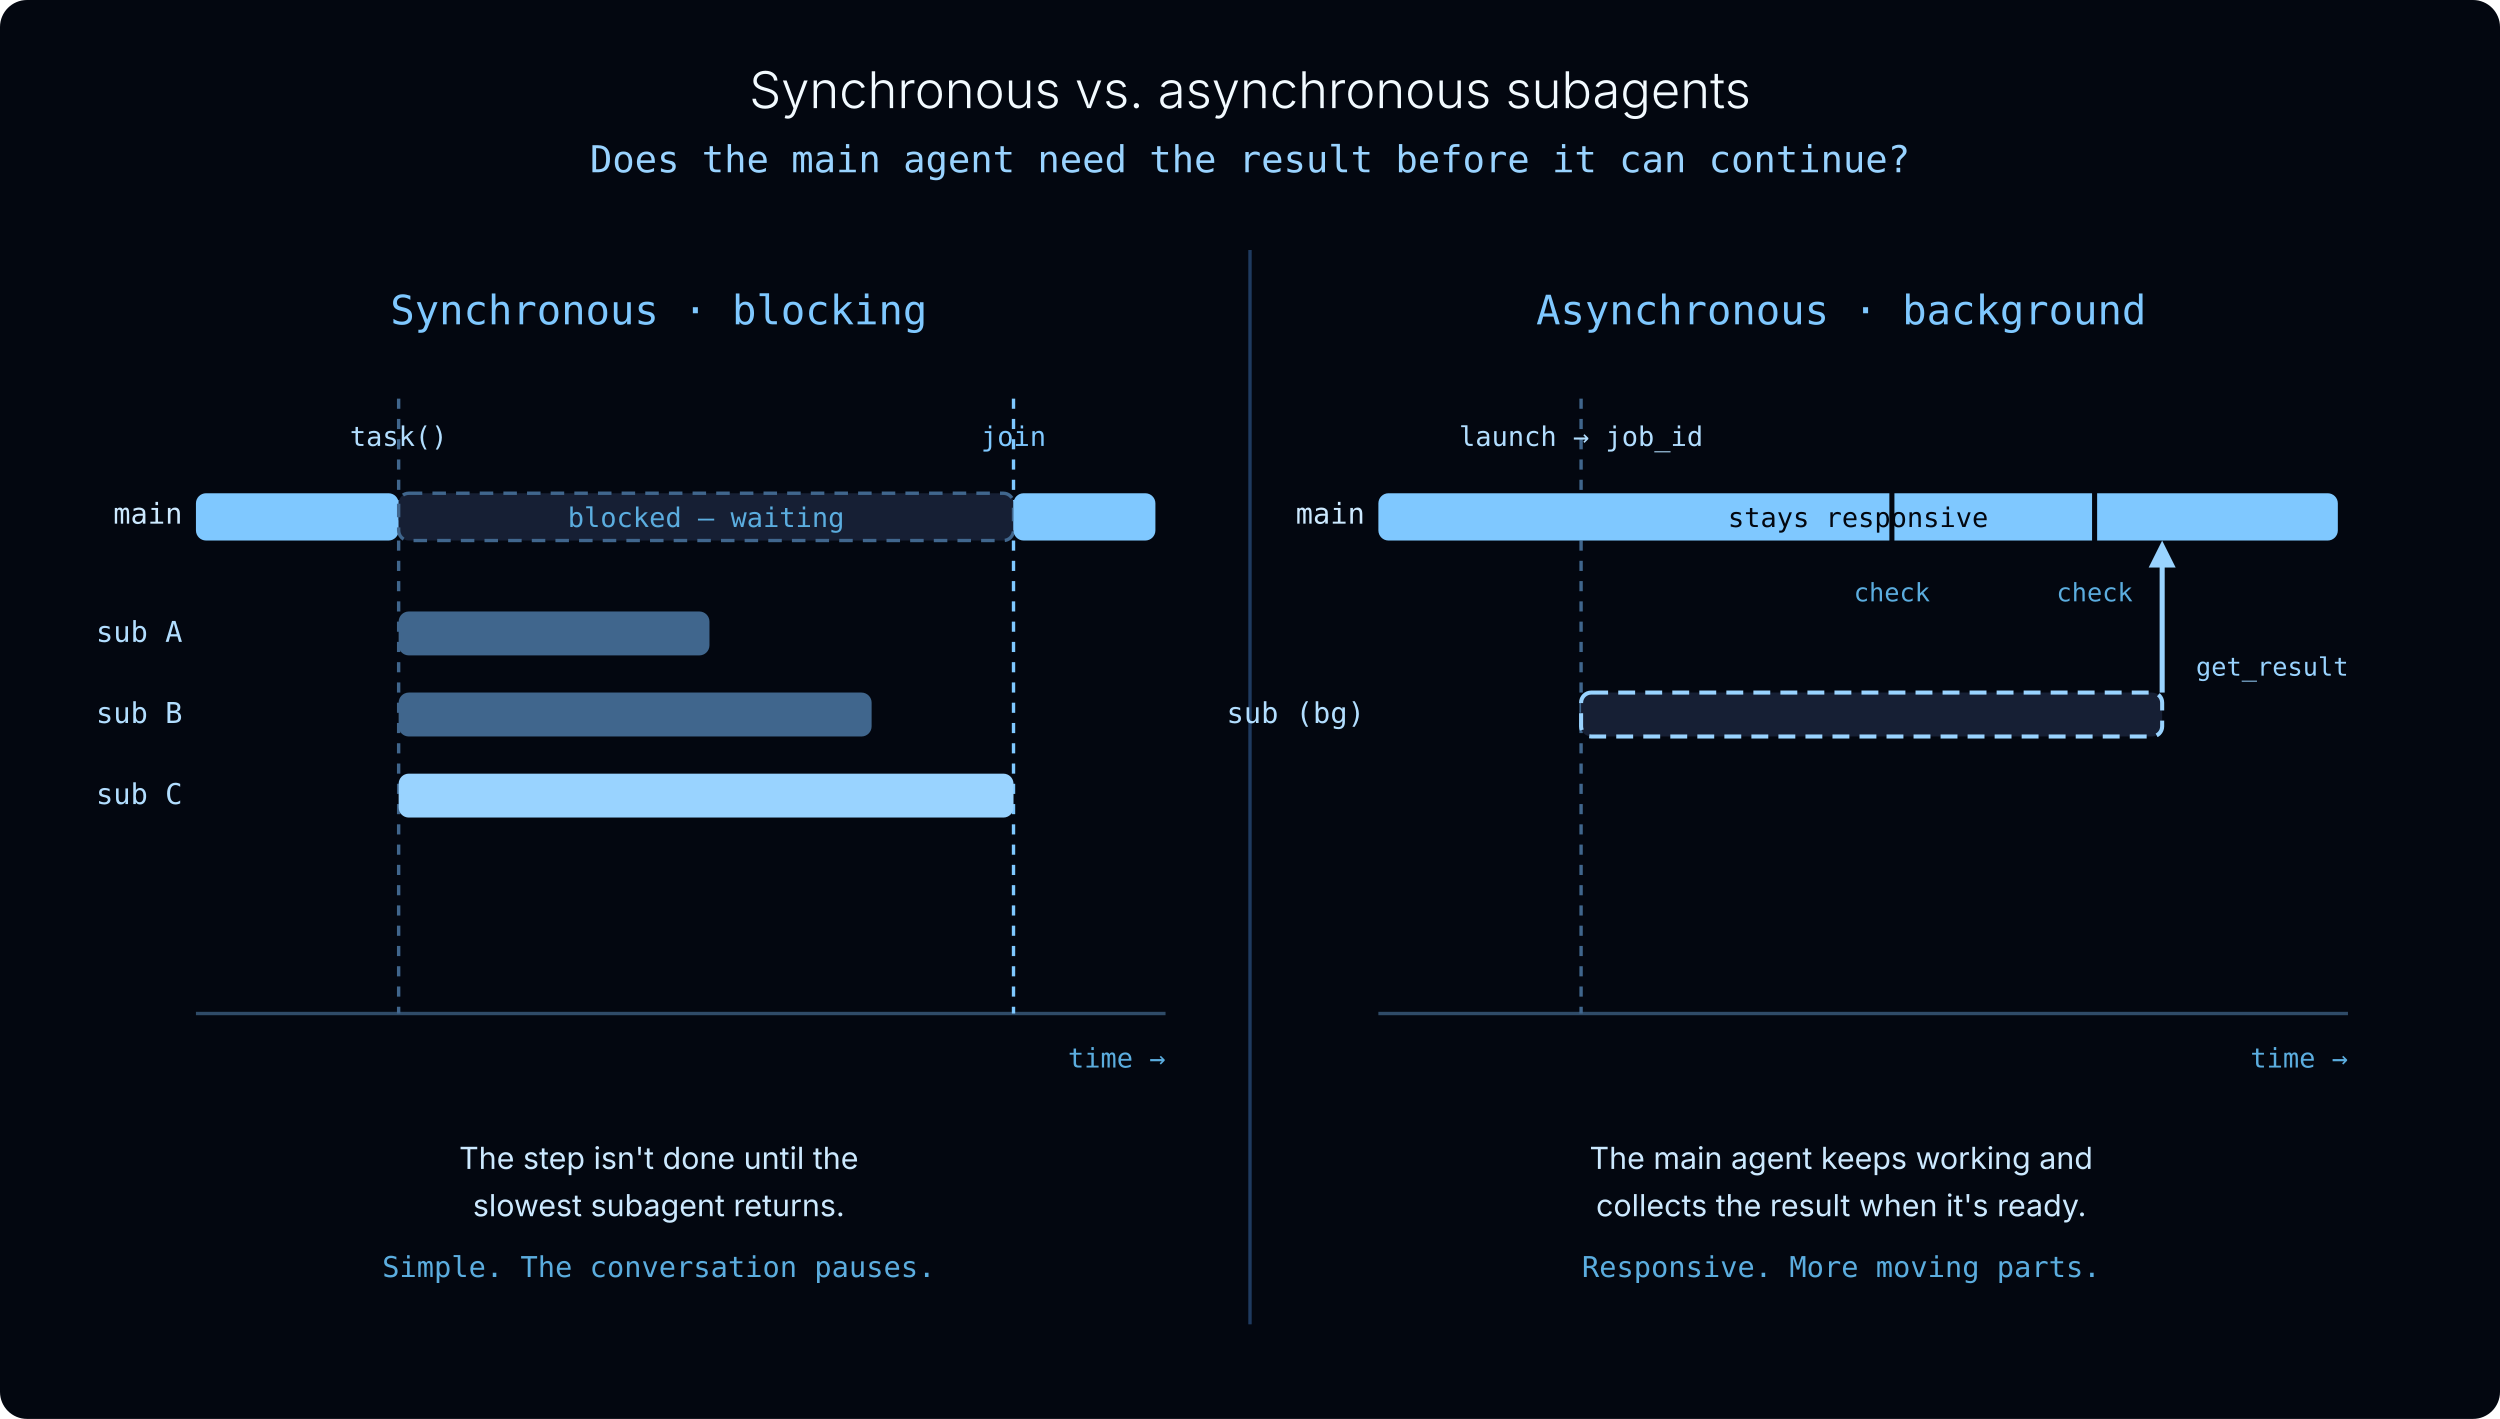
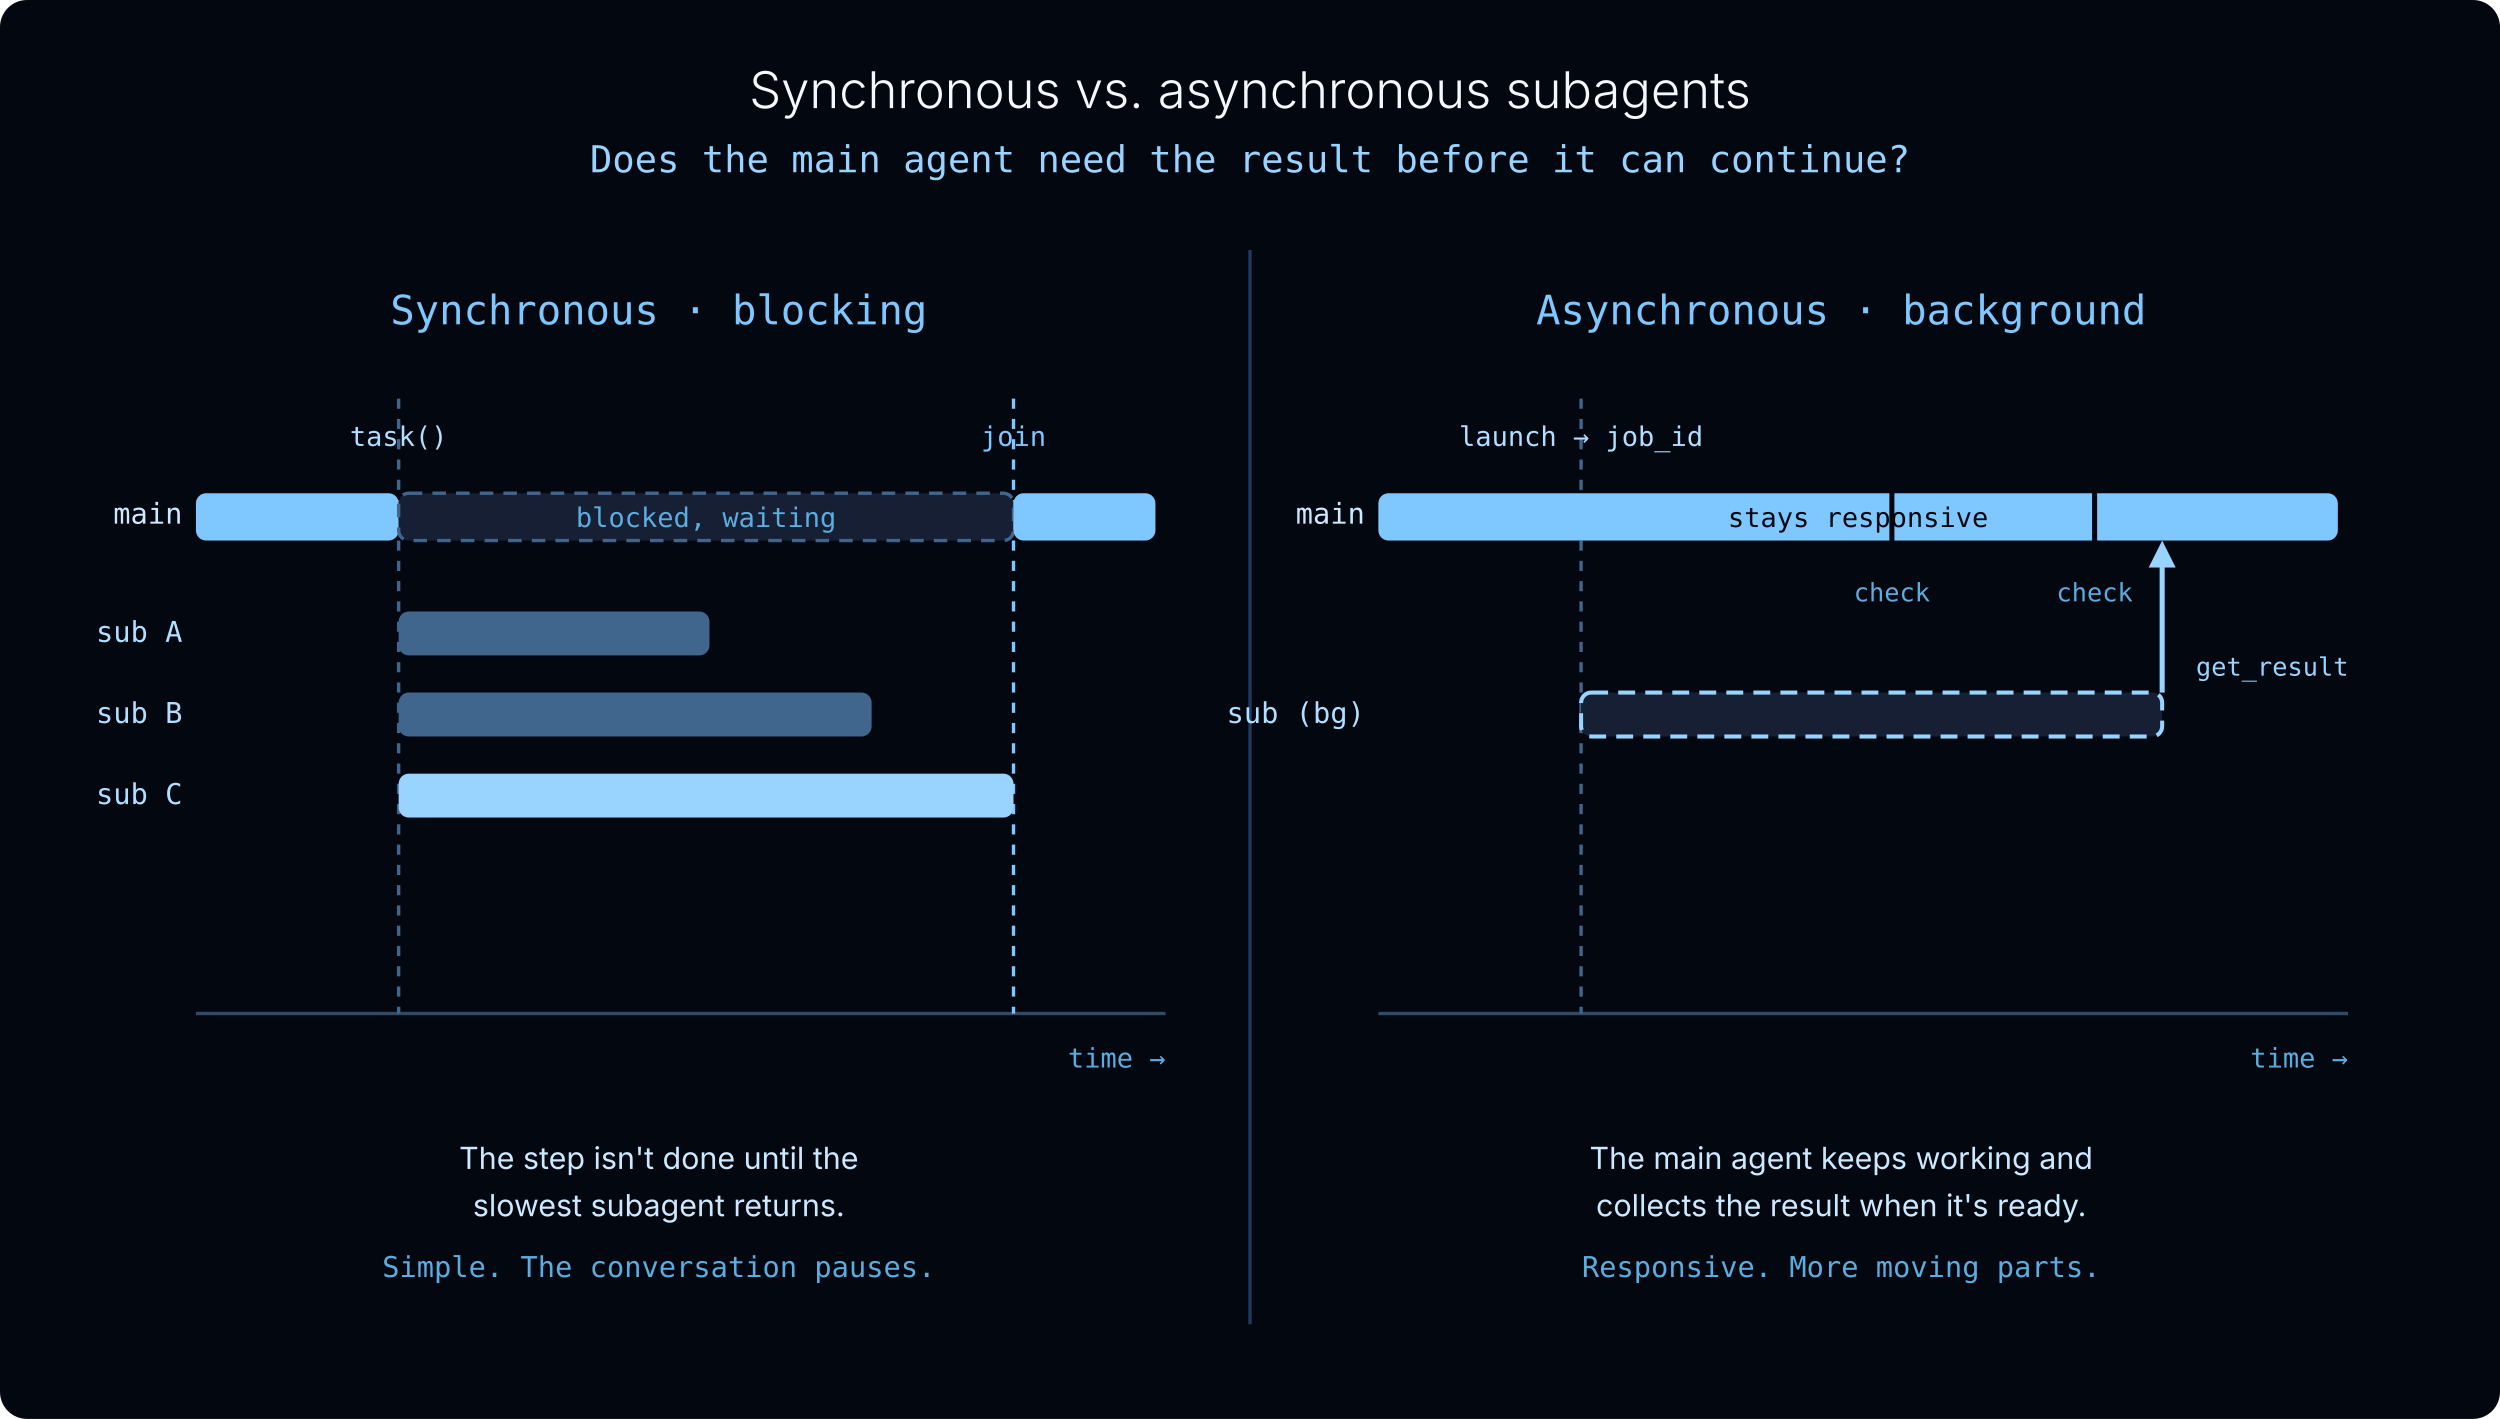
<svg xmlns="http://www.w3.org/2000/svg" width="740" height="420" font-family="'Inter', -apple-system, BlinkMacSystemFont, 'Segoe UI', sans-serif">
  <rect width="740" height="420" fill="#030710" rx="8" />
  <text x="370" y="32" text-anchor="middle" font-size="15" font-weight="300" fill="#F2FAFF">Synchronous vs. asynchronous subagents</text>
  <text x="370" y="51" text-anchor="middle" font-size="11" fill="#99D3FF" font-family="'IBM Plex Mono', ui-monospace, SFMono-Regular, Menlo, Consolas, monospace">Does the main agent need the result before it can continue?</text>
  <line x1="370" y1="74" x2="370" y2="392" stroke="#1E3A5F" stroke-width="1" />
  <text x="195" y="96" text-anchor="middle" font-size="12" fill="#7FC8FF" font-family="'IBM Plex Mono', ui-monospace, SFMono-Regular, Menlo, Consolas, monospace">Synchronous · blocking</text>
  <line x1="58" y1="300" x2="345" y2="300" stroke="#2F4B68" stroke-width="1" />
  <text x="345" y="316" text-anchor="end" font-size="8" fill="#5BADDF" font-family="'IBM Plex Mono', ui-monospace, SFMono-Regular, Menlo, Consolas, monospace">time →</text>
  <line x1="118" y1="118" x2="118" y2="300" stroke="#40668D" stroke-width="1" stroke-dasharray="3 3" />
  <line x1="300" y1="118" x2="300" y2="300" stroke="#7FC8FF" stroke-width="1" stroke-dasharray="3 3" />
  <text x="118" y="132" text-anchor="middle" font-size="8" fill="#B2DEFF" font-family="'IBM Plex Mono', ui-monospace, SFMono-Regular, Menlo, Consolas, monospace">task()</text>
  <text x="300" y="132" text-anchor="middle" font-size="8" fill="#7FC8FF" font-family="'IBM Plex Mono', ui-monospace, SFMono-Regular, Menlo, Consolas, monospace">join</text>
  <text x="54" y="155" text-anchor="end" font-size="8.5" fill="#CCE9FF" font-family="'IBM Plex Mono', ui-monospace, SFMono-Regular, Menlo, Consolas, monospace">main</text>
  <rect x="58" y="146" width="60" height="14" rx="3" fill="#7FC8FF" />
  <rect x="118" y="146" width="182" height="14" rx="3" fill="#161F34" stroke="#40668D" stroke-width="1" stroke-dasharray="4 3" />
-   <text x="209" y="156" text-anchor="middle" font-size="8" fill="#5BADDF" font-family="'IBM Plex Mono', ui-monospace, SFMono-Regular, Menlo, Consolas, monospace">blocked — waiting</text>
+   <text x="209" y="156" text-anchor="middle" font-size="8" fill="#5BADDF" font-family="'IBM Plex Mono', ui-monospace, SFMono-Regular, Menlo, Consolas, monospace">blocked, waiting</text>
  <rect x="300" y="146" width="42" height="14" rx="3" fill="#7FC8FF" />
  <text x="54" y="190" text-anchor="end" font-size="8.5" fill="#B2DEFF" font-family="'IBM Plex Mono', ui-monospace, SFMono-Regular, Menlo, Consolas, monospace">sub A</text>
  <rect x="118" y="181" width="92" height="13" rx="3" fill="#40668D" />
  <text x="54" y="214" text-anchor="end" font-size="8.5" fill="#B2DEFF" font-family="'IBM Plex Mono', ui-monospace, SFMono-Regular, Menlo, Consolas, monospace">sub B</text>
  <rect x="118" y="205" width="140" height="13" rx="3" fill="#40668D" />
  <text x="54" y="238" text-anchor="end" font-size="8.5" fill="#B2DEFF" font-family="'IBM Plex Mono', ui-monospace, SFMono-Regular, Menlo, Consolas, monospace">sub C</text>
  <rect x="118" y="229" width="182" height="13" rx="3" fill="#99D3FF" />
  <text x="195" y="346" text-anchor="middle" font-size="9" fill="#CCE9FF">The step isn't done until the</text>
  <text x="195" y="360" text-anchor="middle" font-size="9" fill="#CCE9FF">slowest subagent returns.</text>
  <text x="195" y="378" text-anchor="middle" font-size="8.5" fill="#5BADDF" font-family="'IBM Plex Mono', ui-monospace, SFMono-Regular, Menlo, Consolas, monospace">Simple. The conversation pauses.</text>
  <text x="545" y="96" text-anchor="middle" font-size="12" fill="#7FC8FF" font-family="'IBM Plex Mono', ui-monospace, SFMono-Regular, Menlo, Consolas, monospace">Asynchronous · background</text>
  <line x1="408" y1="300" x2="695" y2="300" stroke="#2F4B68" stroke-width="1" />
  <text x="695" y="316" text-anchor="end" font-size="8" fill="#5BADDF" font-family="'IBM Plex Mono', ui-monospace, SFMono-Regular, Menlo, Consolas, monospace">time →</text>
  <line x1="468" y1="118" x2="468" y2="300" stroke="#40668D" stroke-width="1" stroke-dasharray="3 3" />
  <text x="468" y="132" text-anchor="middle" font-size="8" fill="#B2DEFF" font-family="'IBM Plex Mono', ui-monospace, SFMono-Regular, Menlo, Consolas, monospace">launch → job_id</text>
  <text x="404" y="155" text-anchor="end" font-size="8.5" fill="#CCE9FF" font-family="'IBM Plex Mono', ui-monospace, SFMono-Regular, Menlo, Consolas, monospace">main</text>
  <rect x="408" y="146" width="284" height="14" rx="3" fill="#7FC8FF" />
  <text x="550" y="156" text-anchor="middle" font-size="8" fill="#030710" font-family="'IBM Plex Mono', ui-monospace, SFMono-Regular, Menlo, Consolas, monospace">stays responsive</text>
  <line x1="560" y1="142" x2="560" y2="164" stroke="#030710" stroke-width="1.5" />
  <line x1="620" y1="142" x2="620" y2="164" stroke="#030710" stroke-width="1.5" />
  <text x="560" y="178" text-anchor="middle" font-size="7.5" fill="#5BADDF" font-family="'IBM Plex Mono', ui-monospace, SFMono-Regular, Menlo, Consolas, monospace">check</text>
  <text x="620" y="178" text-anchor="middle" font-size="7.5" fill="#5BADDF" font-family="'IBM Plex Mono', ui-monospace, SFMono-Regular, Menlo, Consolas, monospace">check</text>
  <text x="404" y="214" text-anchor="end" font-size="8.5" fill="#B2DEFF" font-family="'IBM Plex Mono', ui-monospace, SFMono-Regular, Menlo, Consolas, monospace">sub (bg)</text>
  <rect x="468" y="205" width="172" height="13" rx="3" fill="#161F34" stroke="#99D3FF" stroke-width="1.2" stroke-dasharray="5 3" />
  <line x1="640" y1="205" x2="640" y2="162" stroke="#99D3FF" stroke-width="1.5" />
  <polygon points="636,168 640,160 644,168" fill="#99D3FF" />
  <text x="650" y="200" text-anchor="start" font-size="7.5" fill="#99D3FF" font-family="'IBM Plex Mono', ui-monospace, SFMono-Regular, Menlo, Consolas, monospace">get_result</text>
  <text x="545" y="346" text-anchor="middle" font-size="9" fill="#CCE9FF">The main agent keeps working and</text>
  <text x="545" y="360" text-anchor="middle" font-size="9" fill="#CCE9FF">collects the result when it's ready.</text>
  <text x="545" y="378" text-anchor="middle" font-size="8.5" fill="#5BADDF" font-family="'IBM Plex Mono', ui-monospace, SFMono-Regular, Menlo, Consolas, monospace">Responsive. More moving parts.</text>
</svg>
